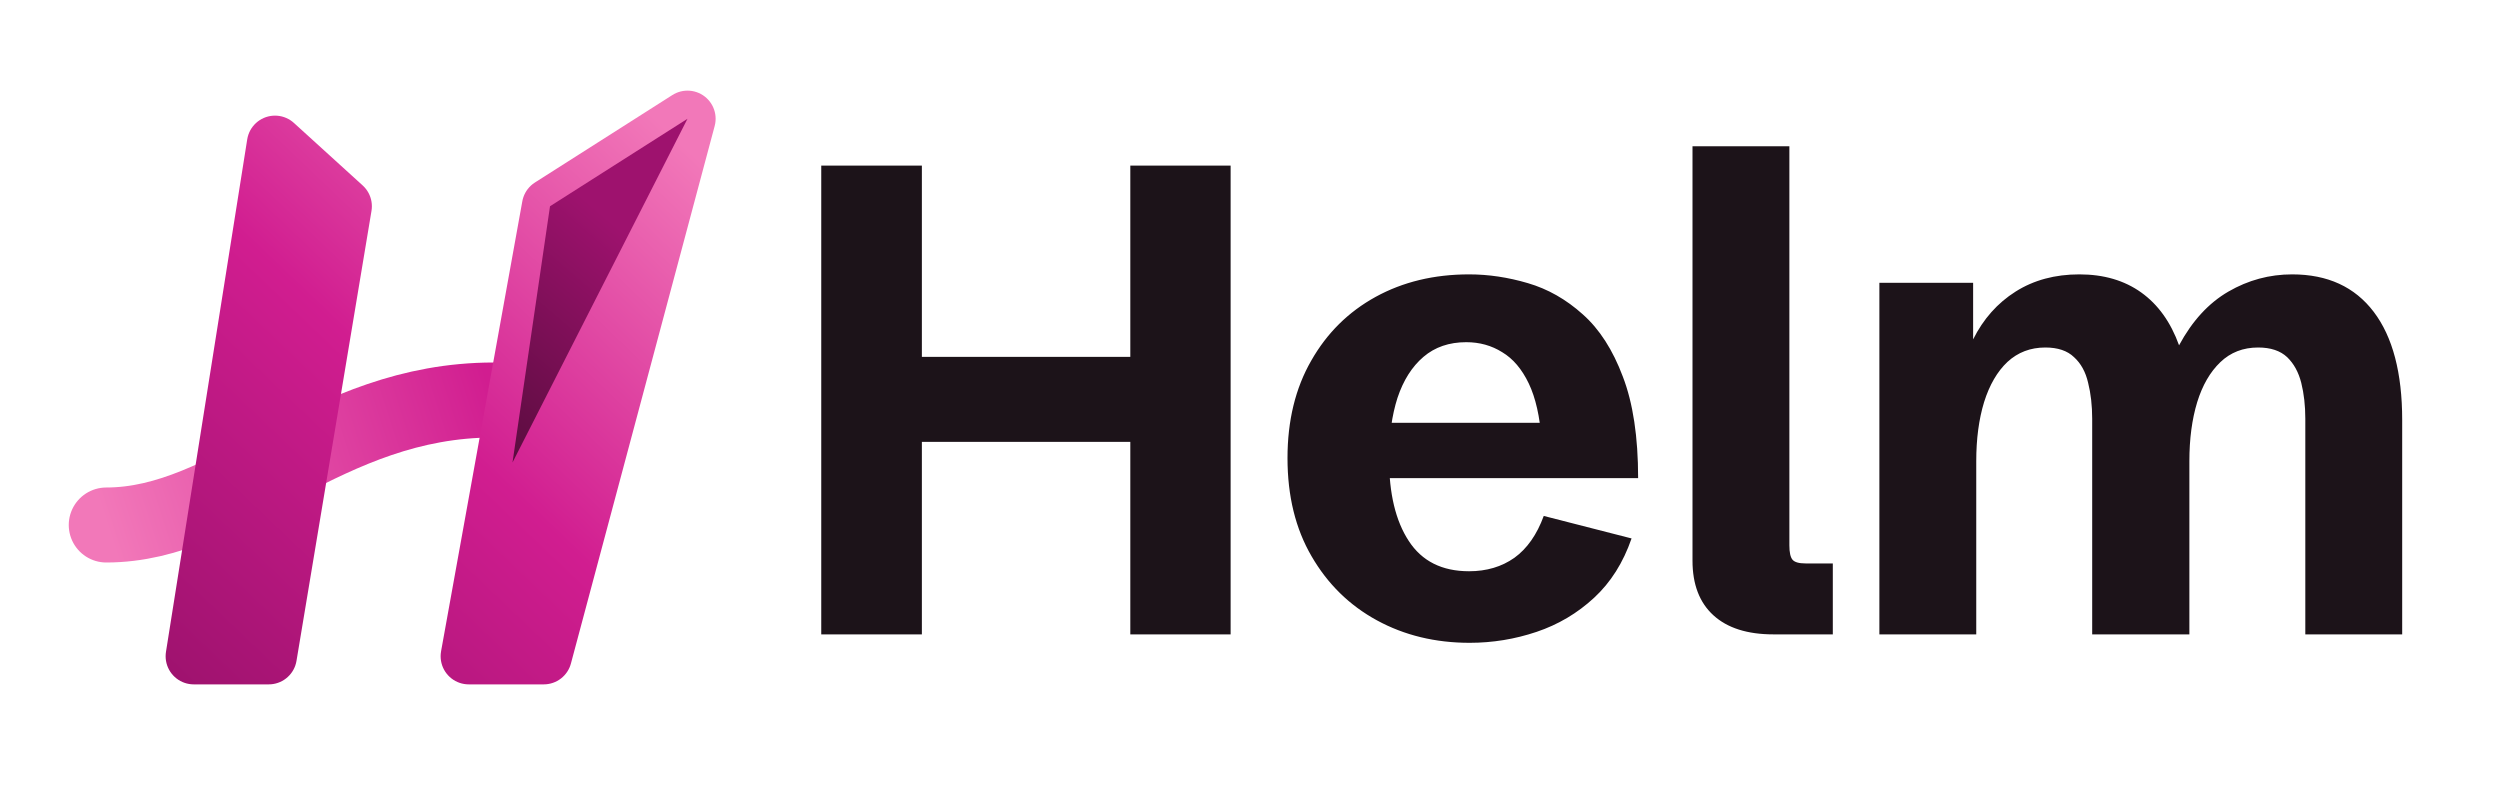
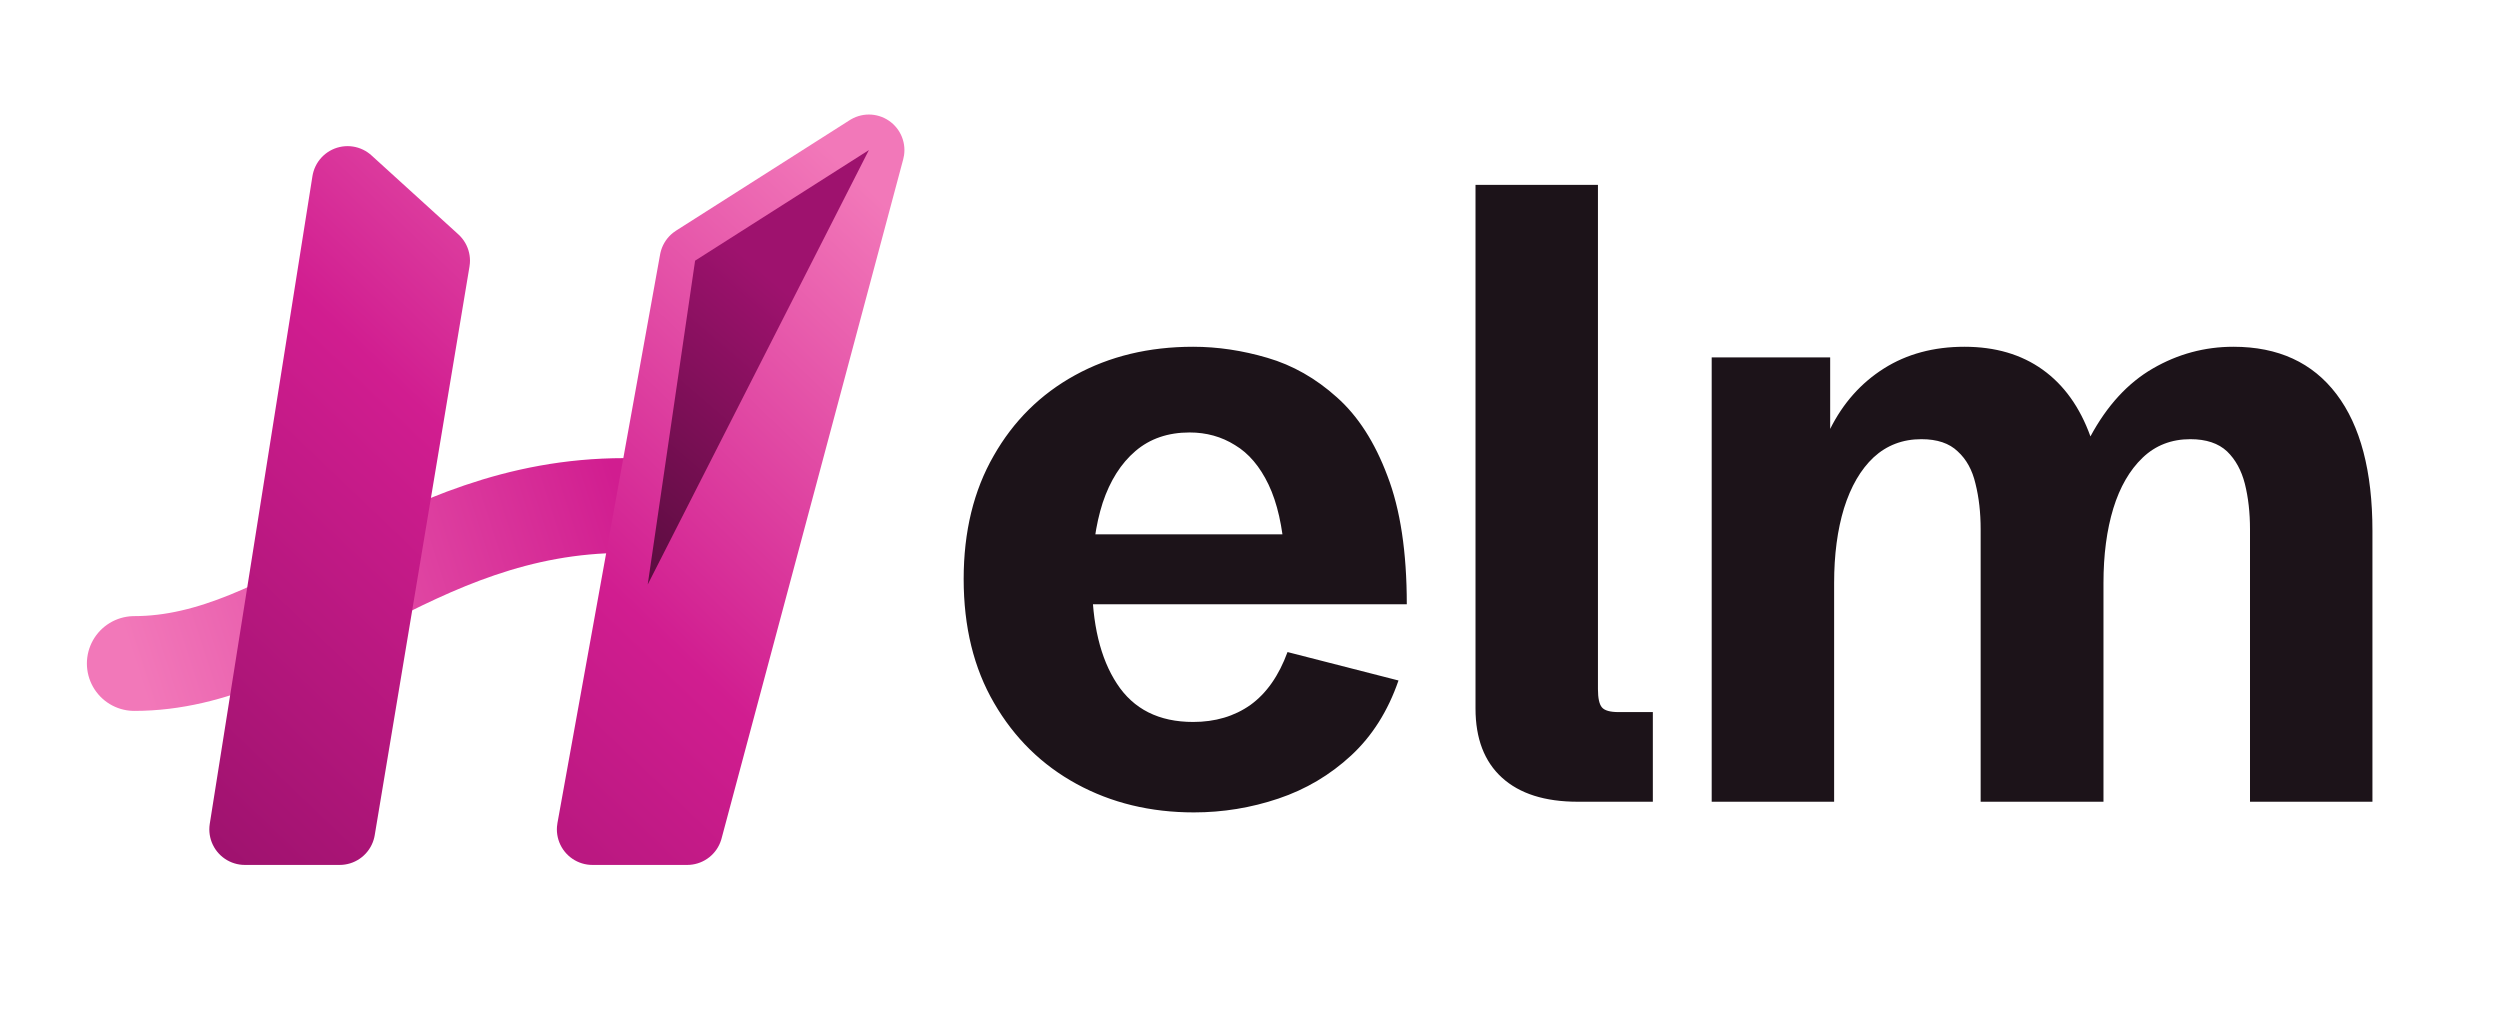
- <svg xmlns="http://www.w3.org/2000/svg" color="#1C1319" fill="none" role="img" aria-labelledby="title" viewBox="0 0 800 256">
+ <svg xmlns="http://www.w3.org/2000/svg" color="#1C1319" fill="none" role="img" aria-labelledby="title" viewBox="0 0 633 256">
  <defs>
    <linearGradient id="a1" x1="48" x2="212" y1="212" y2="40" gradientUnits="userSpaceOnUse">
      <stop stop-color="#9E126E" />
      <stop offset=".5" stop-color="#D11D90" />
      <stop offset="1" stop-color="#F278B9" />
    </linearGradient>
    <linearGradient id="b1" x1="118" x2="190" y1="150" y2="66" gradientUnits="userSpaceOnUse">
      <stop stop-color="#3F0A2C" />
      <stop offset="1" stop-color="#9E126E" />
    </linearGradient>
    <linearGradient id="c1" x1="34" x2="158" y1="168" y2="128" gradientUnits="userSpaceOnUse">
      <stop stop-color="#F278B9" />
      <stop offset="1" stop-color="#D11D90" />
    </linearGradient>
  </defs>
  <path stroke="url(#c1)" stroke-linecap="round" stroke-width="24" d="M34 168c40 0 70-40 124-40" />
  <g stroke="url(#a1)" fill="url(#a1)" stroke-linejoin="round" stroke-width="18">
    <path d="M62 210 88 46l22 20-24 144z" />
    <path d="M150 210 176 66l44-28-46 172z" />
  </g>
  <path fill="url(#b1)" d="M176 66l44-28-56 110z" />
-   <path fill="currentColor" transform="translate(248 203)" d="M14.8 0V-150H47V-88.8H113.7V-150H145.8V0H113.7V-61.6H47V0ZM222.3 2.7Q205.8 2.7 192.6 -4.5Q179.4 -11.7 171.7 -25Q164 -38.2 164 -56.4Q164 -74.4 171.6 -87.6Q179.1 -100.8 192.2 -108Q205.3 -115.2 222.1 -115.2Q231.4 -115.2 240.9 -112.4Q250.5 -109.6 258.5 -102.4Q266.5 -95.3 271.3 -82.5Q276.2 -69.8 276.2 -50H184V-67.7H248.6L245.3 -62.2Q244.5 -73.4 241.2 -80.3Q237.9 -87.2 232.7 -90.3Q227.6 -93.5 221.2 -93.5Q213 -93.5 207.5 -88.8Q202 -84.1 199.2 -75.7Q196.5 -67.3 196.5 -56.2Q196.5 -39.5 202.8 -29.9Q209.1 -20.2 222.1 -20.2Q230.5 -20.2 236.6 -24.5Q242.7 -28.9 246 -37.9L274.1 -30.7Q270.1 -19.1 262.1 -11.7Q254.1 -4.3 243.7 -0.8Q233.3 2.7 222.3 2.7ZM319.5 0Q307 0 300.3 -6.1Q293.6 -12.2 293.6 -23.6V-156.2H324.6V-28.5Q324.6 -25.1 325.6 -23.9Q326.6 -22.7 329.8 -22.7H338.5V0ZM353.4 0V-112.5H383.4V-94.4Q388.3 -104.2 397 -109.7Q405.7 -115.2 417.4 -115.2Q429.1 -115.2 437.2 -109.4Q445.3 -103.6 449.3 -92.5Q455.6 -104.2 465.1 -109.7Q474.6 -115.2 485.5 -115.2Q502.5 -115.2 511.6 -103.2Q520.7 -91.2 520.7 -68.6V0H489.7V-69Q489.7 -75.3 488.4 -80.5Q487.1 -85.6 483.9 -88.7Q480.6 -91.8 474.6 -91.8Q467.4 -91.8 462.5 -87.1Q457.6 -82.4 455.1 -74.3Q452.6 -66.1 452.6 -55.4V0H421.5V-69Q421.5 -75.3 420.2 -80.5Q419 -85.7 415.7 -88.7Q412.5 -91.8 406.5 -91.8Q399.4 -91.8 394.4 -87.2Q389.5 -82.6 386.9 -74.3Q384.4 -66.1 384.4 -55.4V0Z" />
+   <path fill="currentColor" transform="translate(80 203)" d="M222.3 2.7Q205.8 2.7 192.6 -4.5Q179.4 -11.7 171.7 -25Q164 -38.2 164 -56.4Q164 -74.4 171.6 -87.6Q179.1 -100.8 192.2 -108Q205.3 -115.2 222.1 -115.2Q231.4 -115.2 240.9 -112.4Q250.5 -109.6 258.5 -102.4Q266.5 -95.3 271.3 -82.5Q276.2 -69.8 276.2 -50H184V-67.7H248.6L245.3 -62.2Q244.5 -73.4 241.2 -80.3Q237.9 -87.2 232.7 -90.3Q227.6 -93.5 221.2 -93.5Q213 -93.5 207.5 -88.8Q202 -84.1 199.2 -75.7Q196.5 -67.3 196.5 -56.2Q196.5 -39.5 202.8 -29.9Q209.1 -20.2 222.1 -20.2Q230.5 -20.2 236.6 -24.5Q242.7 -28.9 246 -37.9L274.1 -30.7Q270.1 -19.1 262.1 -11.7Q254.1 -4.3 243.7 -0.8Q233.3 2.7 222.3 2.7ZM319.5 0Q307 0 300.3 -6.1Q293.6 -12.2 293.6 -23.6V-156.2H324.6V-28.5Q324.6 -25.1 325.6 -23.9Q326.6 -22.7 329.8 -22.7H338.5V0ZM353.4 0V-112.5H383.4V-94.4Q388.3 -104.2 397 -109.7Q405.7 -115.2 417.4 -115.2Q429.1 -115.2 437.2 -109.4Q445.3 -103.6 449.3 -92.5Q455.6 -104.2 465.1 -109.7Q474.6 -115.2 485.5 -115.2Q502.5 -115.2 511.6 -103.2Q520.7 -91.2 520.7 -68.6V0H489.7V-69Q489.7 -75.3 488.4 -80.5Q487.1 -85.6 483.9 -88.7Q480.6 -91.8 474.6 -91.8Q467.4 -91.8 462.5 -87.1Q457.6 -82.4 455.1 -74.3Q452.6 -66.1 452.6 -55.4V0H421.5V-69Q421.5 -75.3 420.2 -80.5Q419 -85.7 415.7 -88.7Q412.5 -91.8 406.5 -91.8Q399.4 -91.8 394.4 -87.2Q389.5 -82.6 386.9 -74.3Q384.4 -66.1 384.4 -55.4V0Z" />
</svg>
